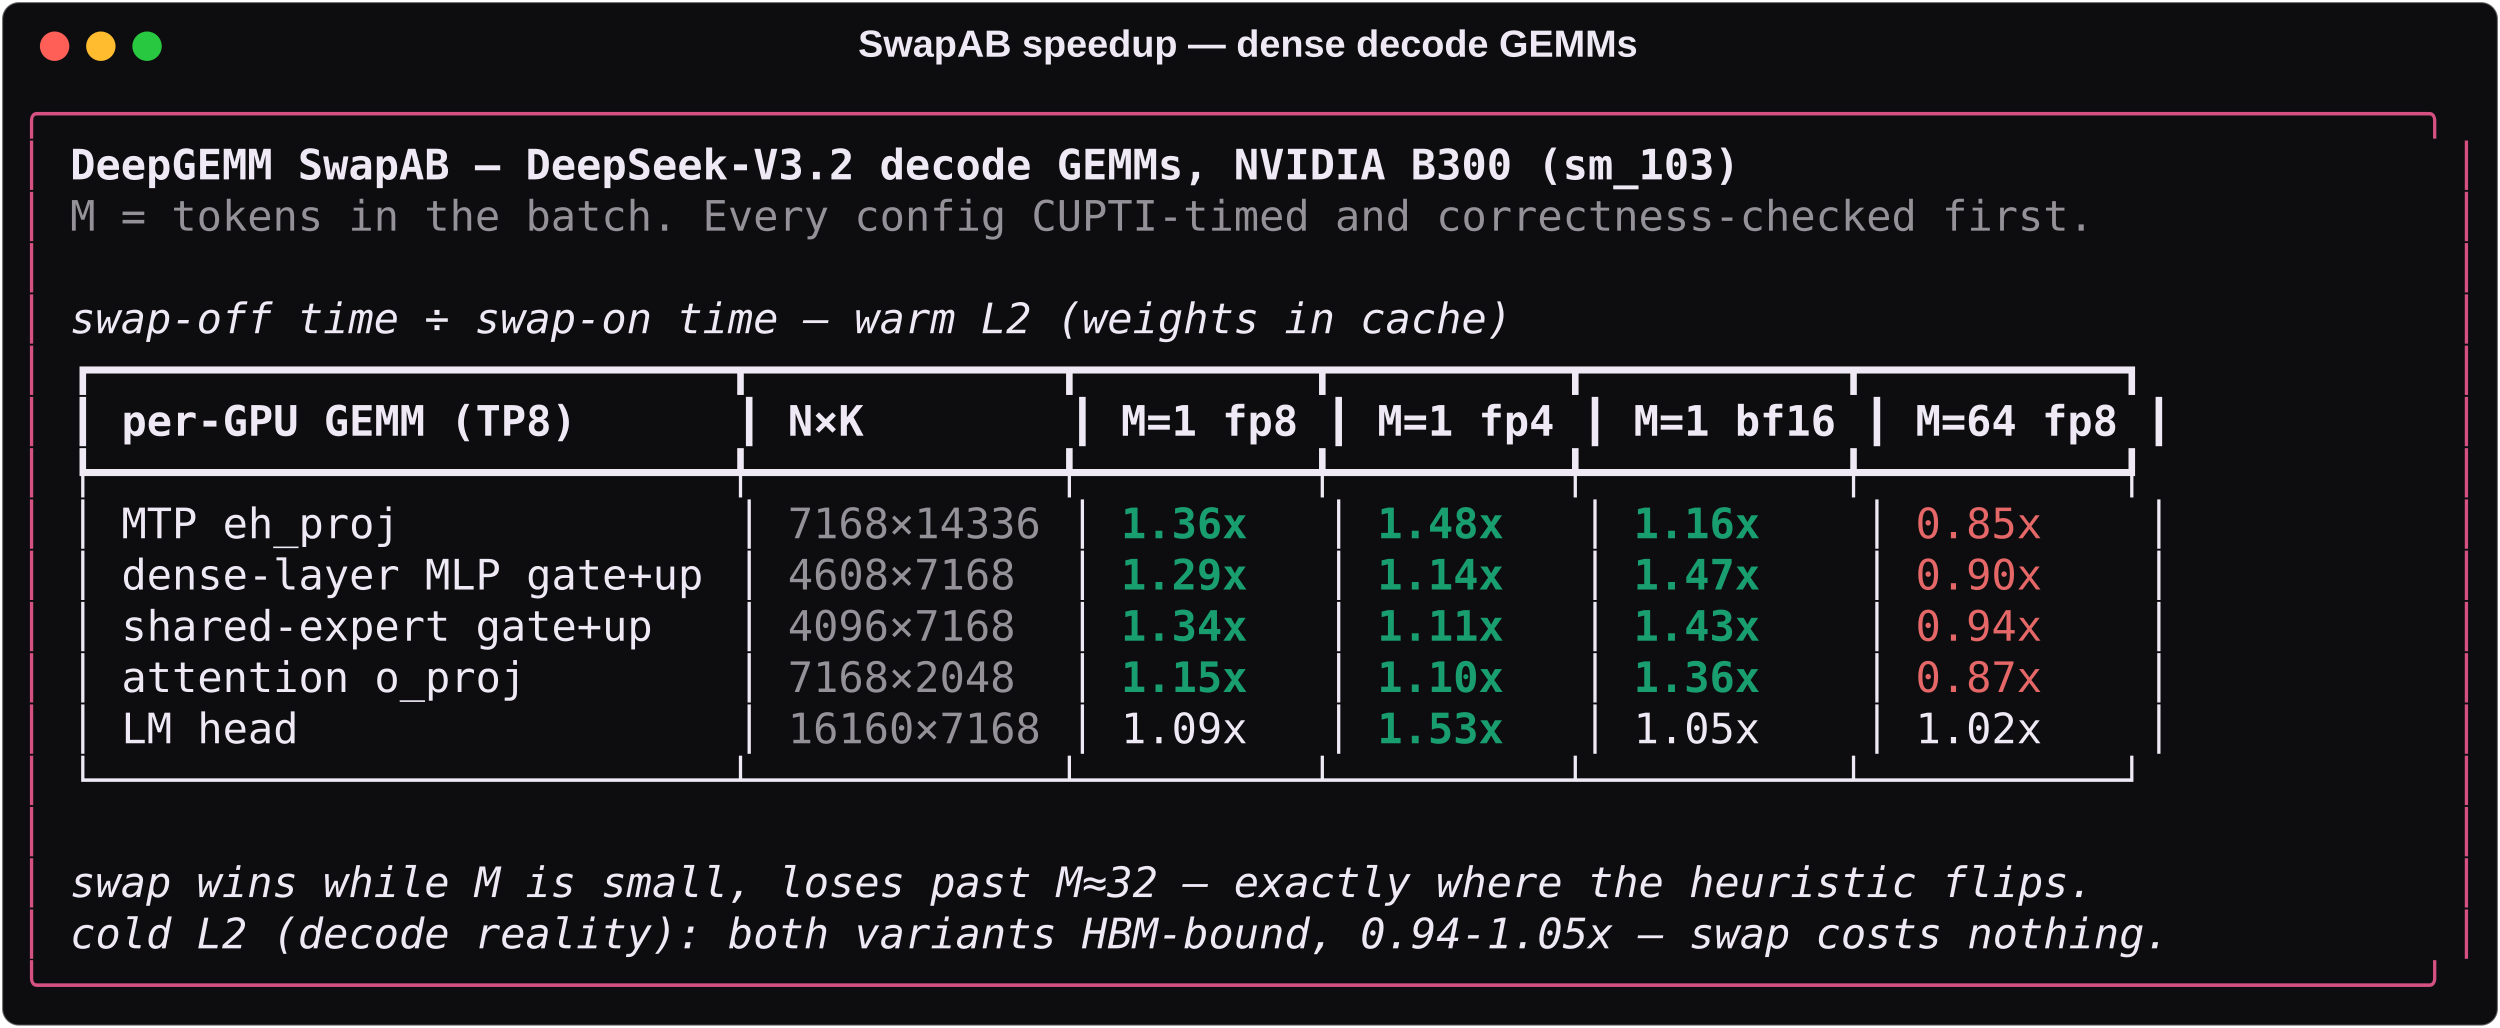
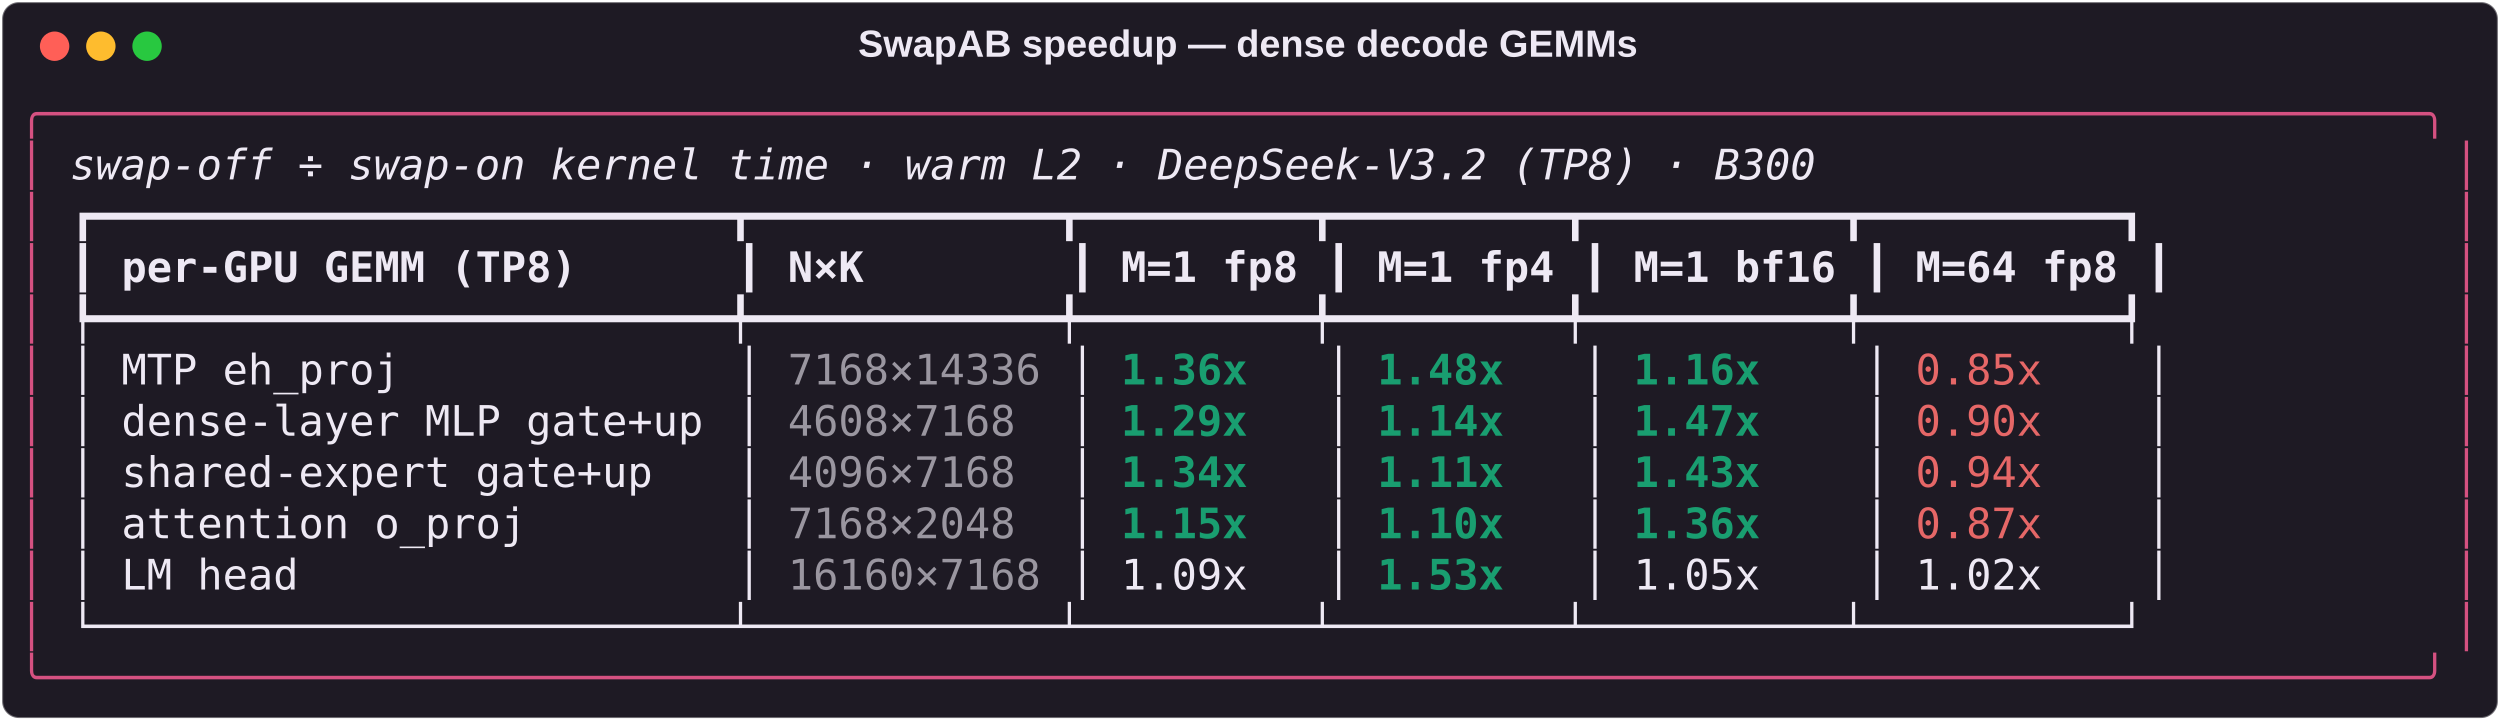
- <svg xmlns="http://www.w3.org/2000/svg" class="rich-terminal" viewBox="0 0 1190 489.2">
+ <svg xmlns="http://www.w3.org/2000/svg" class="rich-terminal" viewBox="0 0 1190 342.8">
  <style>

-     @font-face {
-         font-family: "Fira Code";
-         src: local("FiraCode-Regular"),
-                 url("https://cdnjs.cloudflare.com/ajax/libs/firacode/6.2.0/woff2/FiraCode-Regular.woff2") format("woff2"),
-                 url("https://cdnjs.cloudflare.com/ajax/libs/firacode/6.2.0/woff/FiraCode-Regular.woff") format("woff");
-         font-style: normal;
-         font-weight: 400;
-     }
-     @font-face {
-         font-family: "Fira Code";
-         src: local("FiraCode-Bold"),
-                 url("https://cdnjs.cloudflare.com/ajax/libs/firacode/6.2.0/woff2/FiraCode-Bold.woff2") format("woff2"),
-                 url("https://cdnjs.cloudflare.com/ajax/libs/firacode/6.2.0/woff/FiraCode-Bold.woff") format("woff");
-         font-style: bold;
-         font-weight: 700;
-     }
- 
-     .terminal-2461350428-matrix {
-         font-family: Fira Code, monospace;
+         
+     .terminal-271107247-matrix {
+         font-family: Google Sans Code, monospace;
        font-size: 20px;
        line-height: 24.4px;
        font-variant-east-asian: full-width;
    }

-     .terminal-2461350428-title {
+     .terminal-271107247-title {
        font-size: 18px;
        font-weight: bold;
        font-family: arial;
    }

-     .terminal-2461350428-r1 { fill: #d55181 }
- .terminal-2461350428-r2 { fill: #eee9f4 }
- .terminal-2461350428-r3 { fill: #eee9f4;font-weight: bold }
- .terminal-2461350428-r4 { fill: #949198 }
- .terminal-2461350428-r5 { fill: #eee9f4;font-style: italic; }
- .terminal-2461350428-r6 { fill: #199e70;font-weight: bold }
- .terminal-2461350428-r7 { fill: #e66767 }
+     .terminal-271107247-r1 { fill: #d55181 }
+ .terminal-271107247-r2 { fill: #eee9f4 }
+ .terminal-271107247-r3 { fill: #eee9f4;font-style: italic; }
+ .terminal-271107247-r4 { fill: #eee9f4;font-weight: bold }
+ .terminal-271107247-r5 { fill: #9a96a0 }
+ .terminal-271107247-r6 { fill: #199e70;font-weight: bold }
+ .terminal-271107247-r7 { fill: #e66767 }
    </style>
  <defs>
-     <clipPath id="terminal-2461350428-clip-terminal">
-       <rect x="0" y="0" width="1170.2" height="438.2" />
-     </clipPath>
-     <clipPath id="terminal-2461350428-line-0">
+     <clipPath id="terminal-271107247-clip-terminal">
+       <rect x="0" y="0" width="1170.2" height="291.8" />
+     </clipPath>
+     <clipPath id="terminal-271107247-line-0">
      <rect x="0" y="1.5" width="1171.2" height="24.65" />
    </clipPath>
-     <clipPath id="terminal-2461350428-line-1">
+     <clipPath id="terminal-271107247-line-1">
      <rect x="0" y="25.9" width="1171.2" height="24.65" />
    </clipPath>
-     <clipPath id="terminal-2461350428-line-2">
+     <clipPath id="terminal-271107247-line-2">
      <rect x="0" y="50.3" width="1171.2" height="24.65" />
    </clipPath>
-     <clipPath id="terminal-2461350428-line-3">
+     <clipPath id="terminal-271107247-line-3">
      <rect x="0" y="74.7" width="1171.2" height="24.65" />
    </clipPath>
-     <clipPath id="terminal-2461350428-line-4">
+     <clipPath id="terminal-271107247-line-4">
      <rect x="0" y="99.1" width="1171.2" height="24.65" />
    </clipPath>
-     <clipPath id="terminal-2461350428-line-5">
+     <clipPath id="terminal-271107247-line-5">
      <rect x="0" y="123.5" width="1171.2" height="24.65" />
    </clipPath>
-     <clipPath id="terminal-2461350428-line-6">
+     <clipPath id="terminal-271107247-line-6">
      <rect x="0" y="147.9" width="1171.2" height="24.65" />
    </clipPath>
-     <clipPath id="terminal-2461350428-line-7">
+     <clipPath id="terminal-271107247-line-7">
      <rect x="0" y="172.3" width="1171.2" height="24.65" />
    </clipPath>
-     <clipPath id="terminal-2461350428-line-8">
+     <clipPath id="terminal-271107247-line-8">
      <rect x="0" y="196.7" width="1171.2" height="24.65" />
    </clipPath>
-     <clipPath id="terminal-2461350428-line-9">
+     <clipPath id="terminal-271107247-line-9">
      <rect x="0" y="221.1" width="1171.2" height="24.65" />
    </clipPath>
-     <clipPath id="terminal-2461350428-line-10">
+     <clipPath id="terminal-271107247-line-10">
      <rect x="0" y="245.5" width="1171.2" height="24.65" />
    </clipPath>
-     <clipPath id="terminal-2461350428-line-11">
-       <rect x="0" y="269.9" width="1171.2" height="24.65" />
-     </clipPath>
-     <clipPath id="terminal-2461350428-line-12">
-       <rect x="0" y="294.3" width="1171.2" height="24.65" />
-     </clipPath>
-     <clipPath id="terminal-2461350428-line-13">
-       <rect x="0" y="318.7" width="1171.2" height="24.65" />
-     </clipPath>
-     <clipPath id="terminal-2461350428-line-14">
-       <rect x="0" y="343.1" width="1171.2" height="24.65" />
-     </clipPath>
-     <clipPath id="terminal-2461350428-line-15">
-       <rect x="0" y="367.5" width="1171.2" height="24.65" />
-     </clipPath>
-     <clipPath id="terminal-2461350428-line-16">
-       <rect x="0" y="391.9" width="1171.2" height="24.65" />
-     </clipPath>
  </defs>
-   <rect fill="#0d0d10" stroke="rgba(255,255,255,0.35)" stroke-width="1" x="1" y="1" width="1188" height="487.2" rx="8" />
-   <text class="terminal-2461350428-title" fill="#eee9f4" text-anchor="middle" x="594" y="27">SwapAB speedup — dense decode GEMMs</text>
+   <rect fill="#1e1a24" stroke="rgba(255,255,255,0.35)" stroke-width="1" x="1" y="1" width="1188" height="340.8" rx="8" />
+   <text class="terminal-271107247-title" fill="#eee9f4" text-anchor="middle" x="594" y="27">SwapAB speedup — dense decode GEMMs</text>
  <g transform="translate(26,22)">
    <circle cx="0" cy="0" r="7" fill="#ff5f57" />
    <circle cx="22" cy="0" r="7" fill="#febc2e" />
    <circle cx="44" cy="0" r="7" fill="#28c840" />
  </g>
-   <g transform="translate(9, 41)" clip-path="url(#terminal-2461350428-clip-terminal)">
-     <g class="terminal-2461350428-matrix">
-       <text class="terminal-2461350428-r1" x="0" y="20" textLength="1171.2" clip-path="url(#terminal-2461350428-line-0)">╭──────────────────────────────────────────────────────────────────────────────────────────────╮</text>
-       <text class="terminal-2461350428-r2" x="1171.2" y="20" textLength="12.2" clip-path="url(#terminal-2461350428-line-0)">
- </text>
-       <text class="terminal-2461350428-r1" x="0" y="44.4" textLength="12.2" clip-path="url(#terminal-2461350428-line-1)">│</text>
-       <text class="terminal-2461350428-r3" x="24.4" y="44.4" textLength="805.2" clip-path="url(#terminal-2461350428-line-1)">DeepGEMM SwapAB — DeepSeek-V3.2 decode GEMMs, NVIDIA B300 (sm_103)</text>
-       <text class="terminal-2461350428-r1" x="1159" y="44.4" textLength="12.2" clip-path="url(#terminal-2461350428-line-1)">│</text>
-       <text class="terminal-2461350428-r2" x="1171.2" y="44.4" textLength="12.2" clip-path="url(#terminal-2461350428-line-1)">
- </text>
-       <text class="terminal-2461350428-r1" x="0" y="68.8" textLength="12.2" clip-path="url(#terminal-2461350428-line-2)">│</text>
-       <text class="terminal-2461350428-r4" x="24.4" y="68.8" textLength="976" clip-path="url(#terminal-2461350428-line-2)">M = tokens in the batch. Every config CUPTI-timed and correctness-checked first.</text>
-       <text class="terminal-2461350428-r1" x="1159" y="68.8" textLength="12.2" clip-path="url(#terminal-2461350428-line-2)">│</text>
-       <text class="terminal-2461350428-r2" x="1171.2" y="68.8" textLength="12.2" clip-path="url(#terminal-2461350428-line-2)">
- </text>
-       <text class="terminal-2461350428-r1" x="0" y="93.2" textLength="12.2" clip-path="url(#terminal-2461350428-line-3)">│</text>
-       <text class="terminal-2461350428-r1" x="1159" y="93.2" textLength="12.2" clip-path="url(#terminal-2461350428-line-3)">│</text>
-       <text class="terminal-2461350428-r2" x="1171.2" y="93.2" textLength="12.2" clip-path="url(#terminal-2461350428-line-3)">
- </text>
-       <text class="terminal-2461350428-r1" x="0" y="117.6" textLength="12.2" clip-path="url(#terminal-2461350428-line-4)">│</text>
-       <text class="terminal-2461350428-r5" x="24.4" y="117.6" textLength="1000.4" clip-path="url(#terminal-2461350428-line-4)">            swap-off time ÷ swap-on time — warm L2 (weights in cache)             </text>
-       <text class="terminal-2461350428-r1" x="1159" y="117.6" textLength="12.2" clip-path="url(#terminal-2461350428-line-4)">│</text>
-       <text class="terminal-2461350428-r2" x="1171.2" y="117.6" textLength="12.2" clip-path="url(#terminal-2461350428-line-4)">
- </text>
-       <text class="terminal-2461350428-r1" x="0" y="142" textLength="12.2" clip-path="url(#terminal-2461350428-line-5)">│</text>
-       <text class="terminal-2461350428-r2" x="24.4" y="142" textLength="1000.4" clip-path="url(#terminal-2461350428-line-5)">┏━━━━━━━━━━━━━━━━━━━━━━━━━┳━━━━━━━━━━━━┳━━━━━━━━━┳━━━━━━━━━┳━━━━━━━━━━┳━━━━━━━━━━┓</text>
-       <text class="terminal-2461350428-r1" x="1159" y="142" textLength="12.2" clip-path="url(#terminal-2461350428-line-5)">│</text>
-       <text class="terminal-2461350428-r2" x="1171.2" y="142" textLength="12.2" clip-path="url(#terminal-2461350428-line-5)">
- </text>
-       <text class="terminal-2461350428-r1" x="0" y="166.4" textLength="12.2" clip-path="url(#terminal-2461350428-line-6)">│</text>
-       <text class="terminal-2461350428-r2" x="24.4" y="166.4" textLength="12.2" clip-path="url(#terminal-2461350428-line-6)">┃</text>
-       <text class="terminal-2461350428-r3" x="48.8" y="166.4" textLength="280.6" clip-path="url(#terminal-2461350428-line-6)">per-GPU GEMM (TP8)     </text>
-       <text class="terminal-2461350428-r2" x="341.6" y="166.4" textLength="12.2" clip-path="url(#terminal-2461350428-line-6)">┃</text>
-       <text class="terminal-2461350428-r3" x="366" y="166.4" textLength="122" clip-path="url(#terminal-2461350428-line-6)">       N×K</text>
-       <text class="terminal-2461350428-r2" x="500.2" y="166.4" textLength="12.2" clip-path="url(#terminal-2461350428-line-6)">┃</text>
-       <text class="terminal-2461350428-r3" x="524.6" y="166.4" textLength="85.4" clip-path="url(#terminal-2461350428-line-6)">M=1 fp8</text>
-       <text class="terminal-2461350428-r2" x="622.2" y="166.4" textLength="12.2" clip-path="url(#terminal-2461350428-line-6)">┃</text>
-       <text class="terminal-2461350428-r3" x="646.6" y="166.4" textLength="85.4" clip-path="url(#terminal-2461350428-line-6)">M=1 fp4</text>
-       <text class="terminal-2461350428-r2" x="744.2" y="166.4" textLength="12.2" clip-path="url(#terminal-2461350428-line-6)">┃</text>
-       <text class="terminal-2461350428-r3" x="768.6" y="166.4" textLength="97.6" clip-path="url(#terminal-2461350428-line-6)">M=1 bf16</text>
-       <text class="terminal-2461350428-r2" x="878.4" y="166.4" textLength="12.2" clip-path="url(#terminal-2461350428-line-6)">┃</text>
-       <text class="terminal-2461350428-r3" x="902.8" y="166.4" textLength="97.6" clip-path="url(#terminal-2461350428-line-6)">M=64 fp8</text>
-       <text class="terminal-2461350428-r2" x="1012.6" y="166.4" textLength="12.2" clip-path="url(#terminal-2461350428-line-6)">┃</text>
-       <text class="terminal-2461350428-r1" x="1159" y="166.4" textLength="12.2" clip-path="url(#terminal-2461350428-line-6)">│</text>
-       <text class="terminal-2461350428-r2" x="1171.2" y="166.4" textLength="12.2" clip-path="url(#terminal-2461350428-line-6)">
- </text>
-       <text class="terminal-2461350428-r1" x="0" y="190.8" textLength="12.2" clip-path="url(#terminal-2461350428-line-7)">│</text>
-       <text class="terminal-2461350428-r2" x="24.4" y="190.8" textLength="1000.4" clip-path="url(#terminal-2461350428-line-7)">┡━━━━━━━━━━━━━━━━━━━━━━━━━╇━━━━━━━━━━━━╇━━━━━━━━━╇━━━━━━━━━╇━━━━━━━━━━╇━━━━━━━━━━┩</text>
-       <text class="terminal-2461350428-r1" x="1159" y="190.8" textLength="12.2" clip-path="url(#terminal-2461350428-line-7)">│</text>
-       <text class="terminal-2461350428-r2" x="1171.2" y="190.8" textLength="12.2" clip-path="url(#terminal-2461350428-line-7)">
- </text>
-       <text class="terminal-2461350428-r1" x="0" y="215.2" textLength="12.2" clip-path="url(#terminal-2461350428-line-8)">│</text>
-       <text class="terminal-2461350428-r2" x="24.4" y="215.2" textLength="12.2" clip-path="url(#terminal-2461350428-line-8)">│</text>
-       <text class="terminal-2461350428-r2" x="48.8" y="215.2" textLength="280.6" clip-path="url(#terminal-2461350428-line-8)">MTP eh_proj            </text>
-       <text class="terminal-2461350428-r2" x="341.6" y="215.2" textLength="12.2" clip-path="url(#terminal-2461350428-line-8)">│</text>
-       <text class="terminal-2461350428-r4" x="366" y="215.2" textLength="122" clip-path="url(#terminal-2461350428-line-8)">7168×14336</text>
-       <text class="terminal-2461350428-r2" x="500.2" y="215.2" textLength="12.2" clip-path="url(#terminal-2461350428-line-8)">│</text>
-       <text class="terminal-2461350428-r6" x="524.6" y="215.2" textLength="85.4" clip-path="url(#terminal-2461350428-line-8)">  1.36x</text>
-       <text class="terminal-2461350428-r2" x="622.2" y="215.2" textLength="12.2" clip-path="url(#terminal-2461350428-line-8)">│</text>
-       <text class="terminal-2461350428-r6" x="646.6" y="215.2" textLength="85.4" clip-path="url(#terminal-2461350428-line-8)">  1.48x</text>
-       <text class="terminal-2461350428-r2" x="744.2" y="215.2" textLength="12.2" clip-path="url(#terminal-2461350428-line-8)">│</text>
-       <text class="terminal-2461350428-r6" x="768.6" y="215.2" textLength="97.6" clip-path="url(#terminal-2461350428-line-8)">   1.16x</text>
-       <text class="terminal-2461350428-r2" x="878.4" y="215.2" textLength="12.2" clip-path="url(#terminal-2461350428-line-8)">│</text>
-       <text class="terminal-2461350428-r7" x="902.8" y="215.2" textLength="97.6" clip-path="url(#terminal-2461350428-line-8)">   0.85x</text>
-       <text class="terminal-2461350428-r2" x="1012.6" y="215.2" textLength="12.2" clip-path="url(#terminal-2461350428-line-8)">│</text>
-       <text class="terminal-2461350428-r1" x="1159" y="215.2" textLength="12.2" clip-path="url(#terminal-2461350428-line-8)">│</text>
-       <text class="terminal-2461350428-r2" x="1171.2" y="215.2" textLength="12.2" clip-path="url(#terminal-2461350428-line-8)">
- </text>
-       <text class="terminal-2461350428-r1" x="0" y="239.6" textLength="12.2" clip-path="url(#terminal-2461350428-line-9)">│</text>
-       <text class="terminal-2461350428-r2" x="24.4" y="239.6" textLength="12.2" clip-path="url(#terminal-2461350428-line-9)">│</text>
-       <text class="terminal-2461350428-r2" x="48.8" y="239.6" textLength="280.6" clip-path="url(#terminal-2461350428-line-9)">dense-layer MLP gate+up</text>
-       <text class="terminal-2461350428-r2" x="341.6" y="239.6" textLength="12.2" clip-path="url(#terminal-2461350428-line-9)">│</text>
-       <text class="terminal-2461350428-r4" x="366" y="239.6" textLength="122" clip-path="url(#terminal-2461350428-line-9)"> 4608×7168</text>
-       <text class="terminal-2461350428-r2" x="500.2" y="239.6" textLength="12.2" clip-path="url(#terminal-2461350428-line-9)">│</text>
-       <text class="terminal-2461350428-r6" x="524.6" y="239.6" textLength="85.4" clip-path="url(#terminal-2461350428-line-9)">  1.29x</text>
-       <text class="terminal-2461350428-r2" x="622.2" y="239.6" textLength="12.2" clip-path="url(#terminal-2461350428-line-9)">│</text>
-       <text class="terminal-2461350428-r6" x="646.6" y="239.6" textLength="85.4" clip-path="url(#terminal-2461350428-line-9)">  1.14x</text>
-       <text class="terminal-2461350428-r2" x="744.2" y="239.6" textLength="12.2" clip-path="url(#terminal-2461350428-line-9)">│</text>
-       <text class="terminal-2461350428-r6" x="768.6" y="239.6" textLength="97.6" clip-path="url(#terminal-2461350428-line-9)">   1.47x</text>
-       <text class="terminal-2461350428-r2" x="878.4" y="239.6" textLength="12.2" clip-path="url(#terminal-2461350428-line-9)">│</text>
-       <text class="terminal-2461350428-r7" x="902.8" y="239.6" textLength="97.6" clip-path="url(#terminal-2461350428-line-9)">   0.90x</text>
-       <text class="terminal-2461350428-r2" x="1012.6" y="239.6" textLength="12.2" clip-path="url(#terminal-2461350428-line-9)">│</text>
-       <text class="terminal-2461350428-r1" x="1159" y="239.6" textLength="12.2" clip-path="url(#terminal-2461350428-line-9)">│</text>
-       <text class="terminal-2461350428-r2" x="1171.2" y="239.6" textLength="12.2" clip-path="url(#terminal-2461350428-line-9)">
- </text>
-       <text class="terminal-2461350428-r1" x="0" y="264" textLength="12.2" clip-path="url(#terminal-2461350428-line-10)">│</text>
-       <text class="terminal-2461350428-r2" x="24.4" y="264" textLength="12.2" clip-path="url(#terminal-2461350428-line-10)">│</text>
-       <text class="terminal-2461350428-r2" x="48.8" y="264" textLength="280.6" clip-path="url(#terminal-2461350428-line-10)">shared-expert gate+up  </text>
-       <text class="terminal-2461350428-r2" x="341.6" y="264" textLength="12.2" clip-path="url(#terminal-2461350428-line-10)">│</text>
-       <text class="terminal-2461350428-r4" x="366" y="264" textLength="122" clip-path="url(#terminal-2461350428-line-10)"> 4096×7168</text>
-       <text class="terminal-2461350428-r2" x="500.2" y="264" textLength="12.2" clip-path="url(#terminal-2461350428-line-10)">│</text>
-       <text class="terminal-2461350428-r6" x="524.6" y="264" textLength="85.4" clip-path="url(#terminal-2461350428-line-10)">  1.34x</text>
-       <text class="terminal-2461350428-r2" x="622.2" y="264" textLength="12.2" clip-path="url(#terminal-2461350428-line-10)">│</text>
-       <text class="terminal-2461350428-r6" x="646.6" y="264" textLength="85.4" clip-path="url(#terminal-2461350428-line-10)">  1.11x</text>
-       <text class="terminal-2461350428-r2" x="744.2" y="264" textLength="12.2" clip-path="url(#terminal-2461350428-line-10)">│</text>
-       <text class="terminal-2461350428-r6" x="768.6" y="264" textLength="97.6" clip-path="url(#terminal-2461350428-line-10)">   1.43x</text>
-       <text class="terminal-2461350428-r2" x="878.4" y="264" textLength="12.2" clip-path="url(#terminal-2461350428-line-10)">│</text>
-       <text class="terminal-2461350428-r7" x="902.8" y="264" textLength="97.6" clip-path="url(#terminal-2461350428-line-10)">   0.94x</text>
-       <text class="terminal-2461350428-r2" x="1012.6" y="264" textLength="12.2" clip-path="url(#terminal-2461350428-line-10)">│</text>
-       <text class="terminal-2461350428-r1" x="1159" y="264" textLength="12.2" clip-path="url(#terminal-2461350428-line-10)">│</text>
-       <text class="terminal-2461350428-r2" x="1171.2" y="264" textLength="12.2" clip-path="url(#terminal-2461350428-line-10)">
- </text>
-       <text class="terminal-2461350428-r1" x="0" y="288.4" textLength="12.2" clip-path="url(#terminal-2461350428-line-11)">│</text>
-       <text class="terminal-2461350428-r2" x="24.4" y="288.4" textLength="12.2" clip-path="url(#terminal-2461350428-line-11)">│</text>
-       <text class="terminal-2461350428-r2" x="48.8" y="288.4" textLength="280.6" clip-path="url(#terminal-2461350428-line-11)">attention o_proj       </text>
-       <text class="terminal-2461350428-r2" x="341.6" y="288.4" textLength="12.2" clip-path="url(#terminal-2461350428-line-11)">│</text>
-       <text class="terminal-2461350428-r4" x="366" y="288.4" textLength="122" clip-path="url(#terminal-2461350428-line-11)"> 7168×2048</text>
-       <text class="terminal-2461350428-r2" x="500.2" y="288.4" textLength="12.2" clip-path="url(#terminal-2461350428-line-11)">│</text>
-       <text class="terminal-2461350428-r6" x="524.6" y="288.4" textLength="85.4" clip-path="url(#terminal-2461350428-line-11)">  1.15x</text>
-       <text class="terminal-2461350428-r2" x="622.2" y="288.4" textLength="12.2" clip-path="url(#terminal-2461350428-line-11)">│</text>
-       <text class="terminal-2461350428-r6" x="646.6" y="288.4" textLength="85.4" clip-path="url(#terminal-2461350428-line-11)">  1.10x</text>
-       <text class="terminal-2461350428-r2" x="744.2" y="288.4" textLength="12.2" clip-path="url(#terminal-2461350428-line-11)">│</text>
-       <text class="terminal-2461350428-r6" x="768.6" y="288.4" textLength="97.6" clip-path="url(#terminal-2461350428-line-11)">   1.36x</text>
-       <text class="terminal-2461350428-r2" x="878.4" y="288.4" textLength="12.2" clip-path="url(#terminal-2461350428-line-11)">│</text>
-       <text class="terminal-2461350428-r7" x="902.8" y="288.4" textLength="97.6" clip-path="url(#terminal-2461350428-line-11)">   0.87x</text>
-       <text class="terminal-2461350428-r2" x="1012.6" y="288.4" textLength="12.2" clip-path="url(#terminal-2461350428-line-11)">│</text>
-       <text class="terminal-2461350428-r1" x="1159" y="288.4" textLength="12.2" clip-path="url(#terminal-2461350428-line-11)">│</text>
-       <text class="terminal-2461350428-r2" x="1171.2" y="288.4" textLength="12.2" clip-path="url(#terminal-2461350428-line-11)">
- </text>
-       <text class="terminal-2461350428-r1" x="0" y="312.8" textLength="12.2" clip-path="url(#terminal-2461350428-line-12)">│</text>
-       <text class="terminal-2461350428-r2" x="24.4" y="312.8" textLength="12.2" clip-path="url(#terminal-2461350428-line-12)">│</text>
-       <text class="terminal-2461350428-r2" x="48.8" y="312.8" textLength="280.6" clip-path="url(#terminal-2461350428-line-12)">LM head                </text>
-       <text class="terminal-2461350428-r2" x="341.6" y="312.8" textLength="12.2" clip-path="url(#terminal-2461350428-line-12)">│</text>
-       <text class="terminal-2461350428-r4" x="366" y="312.8" textLength="122" clip-path="url(#terminal-2461350428-line-12)">16160×7168</text>
-       <text class="terminal-2461350428-r2" x="500.2" y="312.8" textLength="12.2" clip-path="url(#terminal-2461350428-line-12)">│</text>
-       <text class="terminal-2461350428-r2" x="524.6" y="312.8" textLength="85.4" clip-path="url(#terminal-2461350428-line-12)">  1.09x</text>
-       <text class="terminal-2461350428-r2" x="622.2" y="312.8" textLength="12.2" clip-path="url(#terminal-2461350428-line-12)">│</text>
-       <text class="terminal-2461350428-r6" x="646.6" y="312.8" textLength="85.4" clip-path="url(#terminal-2461350428-line-12)">  1.53x</text>
-       <text class="terminal-2461350428-r2" x="744.2" y="312.8" textLength="12.2" clip-path="url(#terminal-2461350428-line-12)">│</text>
-       <text class="terminal-2461350428-r2" x="768.6" y="312.8" textLength="97.6" clip-path="url(#terminal-2461350428-line-12)">   1.05x</text>
-       <text class="terminal-2461350428-r2" x="878.4" y="312.8" textLength="12.2" clip-path="url(#terminal-2461350428-line-12)">│</text>
-       <text class="terminal-2461350428-r2" x="902.8" y="312.8" textLength="97.6" clip-path="url(#terminal-2461350428-line-12)">   1.02x</text>
-       <text class="terminal-2461350428-r2" x="1012.6" y="312.8" textLength="12.2" clip-path="url(#terminal-2461350428-line-12)">│</text>
-       <text class="terminal-2461350428-r1" x="1159" y="312.8" textLength="12.2" clip-path="url(#terminal-2461350428-line-12)">│</text>
-       <text class="terminal-2461350428-r2" x="1171.2" y="312.8" textLength="12.2" clip-path="url(#terminal-2461350428-line-12)">
- </text>
-       <text class="terminal-2461350428-r1" x="0" y="337.2" textLength="12.2" clip-path="url(#terminal-2461350428-line-13)">│</text>
-       <text class="terminal-2461350428-r2" x="24.4" y="337.2" textLength="1000.4" clip-path="url(#terminal-2461350428-line-13)">└─────────────────────────┴────────────┴─────────┴─────────┴──────────┴──────────┘</text>
-       <text class="terminal-2461350428-r1" x="1159" y="337.2" textLength="12.2" clip-path="url(#terminal-2461350428-line-13)">│</text>
-       <text class="terminal-2461350428-r2" x="1171.2" y="337.2" textLength="12.2" clip-path="url(#terminal-2461350428-line-13)">
- </text>
-       <text class="terminal-2461350428-r1" x="0" y="361.6" textLength="12.2" clip-path="url(#terminal-2461350428-line-14)">│</text>
-       <text class="terminal-2461350428-r1" x="1159" y="361.6" textLength="12.2" clip-path="url(#terminal-2461350428-line-14)">│</text>
-       <text class="terminal-2461350428-r2" x="1171.2" y="361.6" textLength="12.2" clip-path="url(#terminal-2461350428-line-14)">
- </text>
-       <text class="terminal-2461350428-r1" x="0" y="386" textLength="12.2" clip-path="url(#terminal-2461350428-line-15)">│</text>
-       <text class="terminal-2461350428-r5" x="24.4" y="386" textLength="976" clip-path="url(#terminal-2461350428-line-15)">swap wins while M is small, loses past M≈32 — exactly where the heuristic flips.</text>
-       <text class="terminal-2461350428-r1" x="1159" y="386" textLength="12.2" clip-path="url(#terminal-2461350428-line-15)">│</text>
-       <text class="terminal-2461350428-r2" x="1171.2" y="386" textLength="12.2" clip-path="url(#terminal-2461350428-line-15)">
- </text>
-       <text class="terminal-2461350428-r1" x="0" y="410.4" textLength="12.2" clip-path="url(#terminal-2461350428-line-16)">│</text>
-       <text class="terminal-2461350428-r5" x="24.4" y="410.4" textLength="1012.6" clip-path="url(#terminal-2461350428-line-16)">cold L2 (decode reality): both variants HBM-bound, 0.94-1.05x — swap costs nothing.</text>
-       <text class="terminal-2461350428-r1" x="1159" y="410.4" textLength="12.2" clip-path="url(#terminal-2461350428-line-16)">│</text>
-       <text class="terminal-2461350428-r2" x="1171.2" y="410.4" textLength="12.2" clip-path="url(#terminal-2461350428-line-16)">
- </text>
-       <text class="terminal-2461350428-r1" x="0" y="434.8" textLength="1171.2" clip-path="url(#terminal-2461350428-line-17)">╰──────────────────────────────────────────────────────────────────────────────────────────────╯</text>
-       <text class="terminal-2461350428-r2" x="1171.2" y="434.8" textLength="12.2" clip-path="url(#terminal-2461350428-line-17)">
+   <g transform="translate(9, 41)" clip-path="url(#terminal-271107247-clip-terminal)">
+     <g class="terminal-271107247-matrix">
+       <text class="terminal-271107247-r1" x="0" y="20" textLength="1171.2" clip-path="url(#terminal-271107247-line-0)">╭──────────────────────────────────────────────────────────────────────────────────────────────╮</text>
+       <text class="terminal-271107247-r2" x="1171.2" y="20" textLength="12.2" clip-path="url(#terminal-271107247-line-0)">
+ </text>
+       <text class="terminal-271107247-r1" x="0" y="44.4" textLength="12.2" clip-path="url(#terminal-271107247-line-1)">│</text>
+       <text class="terminal-271107247-r3" x="24.4" y="44.4" textLength="1000.4" clip-path="url(#terminal-271107247-line-1)">      swap-off ÷ swap-on kernel time · warm L2 · DeepSeek-V3.2 (TP8) · B300       </text>
+       <text class="terminal-271107247-r1" x="1159" y="44.4" textLength="12.2" clip-path="url(#terminal-271107247-line-1)">│</text>
+       <text class="terminal-271107247-r2" x="1171.2" y="44.4" textLength="12.2" clip-path="url(#terminal-271107247-line-1)">
+ </text>
+       <text class="terminal-271107247-r1" x="0" y="68.8" textLength="12.2" clip-path="url(#terminal-271107247-line-2)">│</text>
+       <text class="terminal-271107247-r2" x="24.4" y="68.8" textLength="1000.4" clip-path="url(#terminal-271107247-line-2)">┏━━━━━━━━━━━━━━━━━━━━━━━━━┳━━━━━━━━━━━━┳━━━━━━━━━┳━━━━━━━━━┳━━━━━━━━━━┳━━━━━━━━━━┓</text>
+       <text class="terminal-271107247-r1" x="1159" y="68.8" textLength="12.2" clip-path="url(#terminal-271107247-line-2)">│</text>
+       <text class="terminal-271107247-r2" x="1171.2" y="68.8" textLength="12.2" clip-path="url(#terminal-271107247-line-2)">
+ </text>
+       <text class="terminal-271107247-r1" x="0" y="93.2" textLength="12.2" clip-path="url(#terminal-271107247-line-3)">│</text>
+       <text class="terminal-271107247-r2" x="24.4" y="93.2" textLength="12.2" clip-path="url(#terminal-271107247-line-3)">┃</text>
+       <text class="terminal-271107247-r4" x="48.8" y="93.2" textLength="280.6" clip-path="url(#terminal-271107247-line-3)">per-GPU GEMM (TP8)     </text>
+       <text class="terminal-271107247-r2" x="341.6" y="93.2" textLength="12.2" clip-path="url(#terminal-271107247-line-3)">┃</text>
+       <text class="terminal-271107247-r4" x="366" y="93.2" textLength="122" clip-path="url(#terminal-271107247-line-3)">       N×K</text>
+       <text class="terminal-271107247-r2" x="500.2" y="93.2" textLength="12.2" clip-path="url(#terminal-271107247-line-3)">┃</text>
+       <text class="terminal-271107247-r4" x="524.6" y="93.2" textLength="85.4" clip-path="url(#terminal-271107247-line-3)">M=1 fp8</text>
+       <text class="terminal-271107247-r2" x="622.2" y="93.2" textLength="12.2" clip-path="url(#terminal-271107247-line-3)">┃</text>
+       <text class="terminal-271107247-r4" x="646.6" y="93.2" textLength="85.4" clip-path="url(#terminal-271107247-line-3)">M=1 fp4</text>
+       <text class="terminal-271107247-r2" x="744.2" y="93.2" textLength="12.2" clip-path="url(#terminal-271107247-line-3)">┃</text>
+       <text class="terminal-271107247-r4" x="768.6" y="93.2" textLength="97.6" clip-path="url(#terminal-271107247-line-3)">M=1 bf16</text>
+       <text class="terminal-271107247-r2" x="878.4" y="93.2" textLength="12.2" clip-path="url(#terminal-271107247-line-3)">┃</text>
+       <text class="terminal-271107247-r4" x="902.8" y="93.2" textLength="97.6" clip-path="url(#terminal-271107247-line-3)">M=64 fp8</text>
+       <text class="terminal-271107247-r2" x="1012.6" y="93.2" textLength="12.2" clip-path="url(#terminal-271107247-line-3)">┃</text>
+       <text class="terminal-271107247-r1" x="1159" y="93.2" textLength="12.2" clip-path="url(#terminal-271107247-line-3)">│</text>
+       <text class="terminal-271107247-r2" x="1171.2" y="93.2" textLength="12.2" clip-path="url(#terminal-271107247-line-3)">
+ </text>
+       <text class="terminal-271107247-r1" x="0" y="117.6" textLength="12.2" clip-path="url(#terminal-271107247-line-4)">│</text>
+       <text class="terminal-271107247-r2" x="24.4" y="117.6" textLength="1000.4" clip-path="url(#terminal-271107247-line-4)">┡━━━━━━━━━━━━━━━━━━━━━━━━━╇━━━━━━━━━━━━╇━━━━━━━━━╇━━━━━━━━━╇━━━━━━━━━━╇━━━━━━━━━━┩</text>
+       <text class="terminal-271107247-r1" x="1159" y="117.6" textLength="12.2" clip-path="url(#terminal-271107247-line-4)">│</text>
+       <text class="terminal-271107247-r2" x="1171.2" y="117.6" textLength="12.2" clip-path="url(#terminal-271107247-line-4)">
+ </text>
+       <text class="terminal-271107247-r1" x="0" y="142" textLength="12.2" clip-path="url(#terminal-271107247-line-5)">│</text>
+       <text class="terminal-271107247-r2" x="24.4" y="142" textLength="12.2" clip-path="url(#terminal-271107247-line-5)">│</text>
+       <text class="terminal-271107247-r2" x="48.8" y="142" textLength="280.6" clip-path="url(#terminal-271107247-line-5)">MTP eh_proj            </text>
+       <text class="terminal-271107247-r2" x="341.6" y="142" textLength="12.2" clip-path="url(#terminal-271107247-line-5)">│</text>
+       <text class="terminal-271107247-r5" x="366" y="142" textLength="122" clip-path="url(#terminal-271107247-line-5)">7168×14336</text>
+       <text class="terminal-271107247-r2" x="500.2" y="142" textLength="12.2" clip-path="url(#terminal-271107247-line-5)">│</text>
+       <text class="terminal-271107247-r6" x="524.6" y="142" textLength="85.4" clip-path="url(#terminal-271107247-line-5)">  1.36x</text>
+       <text class="terminal-271107247-r2" x="622.2" y="142" textLength="12.2" clip-path="url(#terminal-271107247-line-5)">│</text>
+       <text class="terminal-271107247-r6" x="646.6" y="142" textLength="85.4" clip-path="url(#terminal-271107247-line-5)">  1.48x</text>
+       <text class="terminal-271107247-r2" x="744.2" y="142" textLength="12.2" clip-path="url(#terminal-271107247-line-5)">│</text>
+       <text class="terminal-271107247-r6" x="768.6" y="142" textLength="97.6" clip-path="url(#terminal-271107247-line-5)">   1.16x</text>
+       <text class="terminal-271107247-r2" x="878.4" y="142" textLength="12.2" clip-path="url(#terminal-271107247-line-5)">│</text>
+       <text class="terminal-271107247-r7" x="902.8" y="142" textLength="97.6" clip-path="url(#terminal-271107247-line-5)">   0.85x</text>
+       <text class="terminal-271107247-r2" x="1012.6" y="142" textLength="12.2" clip-path="url(#terminal-271107247-line-5)">│</text>
+       <text class="terminal-271107247-r1" x="1159" y="142" textLength="12.2" clip-path="url(#terminal-271107247-line-5)">│</text>
+       <text class="terminal-271107247-r2" x="1171.2" y="142" textLength="12.2" clip-path="url(#terminal-271107247-line-5)">
+ </text>
+       <text class="terminal-271107247-r1" x="0" y="166.4" textLength="12.2" clip-path="url(#terminal-271107247-line-6)">│</text>
+       <text class="terminal-271107247-r2" x="24.4" y="166.4" textLength="12.2" clip-path="url(#terminal-271107247-line-6)">│</text>
+       <text class="terminal-271107247-r2" x="48.8" y="166.4" textLength="280.6" clip-path="url(#terminal-271107247-line-6)">dense-layer MLP gate+up</text>
+       <text class="terminal-271107247-r2" x="341.6" y="166.4" textLength="12.2" clip-path="url(#terminal-271107247-line-6)">│</text>
+       <text class="terminal-271107247-r5" x="366" y="166.4" textLength="122" clip-path="url(#terminal-271107247-line-6)"> 4608×7168</text>
+       <text class="terminal-271107247-r2" x="500.2" y="166.4" textLength="12.2" clip-path="url(#terminal-271107247-line-6)">│</text>
+       <text class="terminal-271107247-r6" x="524.6" y="166.4" textLength="85.4" clip-path="url(#terminal-271107247-line-6)">  1.29x</text>
+       <text class="terminal-271107247-r2" x="622.2" y="166.4" textLength="12.2" clip-path="url(#terminal-271107247-line-6)">│</text>
+       <text class="terminal-271107247-r6" x="646.6" y="166.4" textLength="85.4" clip-path="url(#terminal-271107247-line-6)">  1.14x</text>
+       <text class="terminal-271107247-r2" x="744.2" y="166.4" textLength="12.2" clip-path="url(#terminal-271107247-line-6)">│</text>
+       <text class="terminal-271107247-r6" x="768.6" y="166.4" textLength="97.6" clip-path="url(#terminal-271107247-line-6)">   1.47x</text>
+       <text class="terminal-271107247-r2" x="878.4" y="166.4" textLength="12.2" clip-path="url(#terminal-271107247-line-6)">│</text>
+       <text class="terminal-271107247-r7" x="902.8" y="166.4" textLength="97.6" clip-path="url(#terminal-271107247-line-6)">   0.90x</text>
+       <text class="terminal-271107247-r2" x="1012.6" y="166.4" textLength="12.2" clip-path="url(#terminal-271107247-line-6)">│</text>
+       <text class="terminal-271107247-r1" x="1159" y="166.4" textLength="12.2" clip-path="url(#terminal-271107247-line-6)">│</text>
+       <text class="terminal-271107247-r2" x="1171.2" y="166.4" textLength="12.2" clip-path="url(#terminal-271107247-line-6)">
+ </text>
+       <text class="terminal-271107247-r1" x="0" y="190.8" textLength="12.2" clip-path="url(#terminal-271107247-line-7)">│</text>
+       <text class="terminal-271107247-r2" x="24.4" y="190.8" textLength="12.2" clip-path="url(#terminal-271107247-line-7)">│</text>
+       <text class="terminal-271107247-r2" x="48.8" y="190.8" textLength="280.6" clip-path="url(#terminal-271107247-line-7)">shared-expert gate+up  </text>
+       <text class="terminal-271107247-r2" x="341.6" y="190.8" textLength="12.2" clip-path="url(#terminal-271107247-line-7)">│</text>
+       <text class="terminal-271107247-r5" x="366" y="190.8" textLength="122" clip-path="url(#terminal-271107247-line-7)"> 4096×7168</text>
+       <text class="terminal-271107247-r2" x="500.2" y="190.8" textLength="12.2" clip-path="url(#terminal-271107247-line-7)">│</text>
+       <text class="terminal-271107247-r6" x="524.6" y="190.8" textLength="85.4" clip-path="url(#terminal-271107247-line-7)">  1.34x</text>
+       <text class="terminal-271107247-r2" x="622.2" y="190.8" textLength="12.2" clip-path="url(#terminal-271107247-line-7)">│</text>
+       <text class="terminal-271107247-r6" x="646.6" y="190.8" textLength="85.4" clip-path="url(#terminal-271107247-line-7)">  1.11x</text>
+       <text class="terminal-271107247-r2" x="744.2" y="190.8" textLength="12.2" clip-path="url(#terminal-271107247-line-7)">│</text>
+       <text class="terminal-271107247-r6" x="768.6" y="190.8" textLength="97.6" clip-path="url(#terminal-271107247-line-7)">   1.43x</text>
+       <text class="terminal-271107247-r2" x="878.4" y="190.8" textLength="12.2" clip-path="url(#terminal-271107247-line-7)">│</text>
+       <text class="terminal-271107247-r7" x="902.8" y="190.8" textLength="97.6" clip-path="url(#terminal-271107247-line-7)">   0.94x</text>
+       <text class="terminal-271107247-r2" x="1012.6" y="190.8" textLength="12.2" clip-path="url(#terminal-271107247-line-7)">│</text>
+       <text class="terminal-271107247-r1" x="1159" y="190.8" textLength="12.2" clip-path="url(#terminal-271107247-line-7)">│</text>
+       <text class="terminal-271107247-r2" x="1171.2" y="190.8" textLength="12.2" clip-path="url(#terminal-271107247-line-7)">
+ </text>
+       <text class="terminal-271107247-r1" x="0" y="215.2" textLength="12.2" clip-path="url(#terminal-271107247-line-8)">│</text>
+       <text class="terminal-271107247-r2" x="24.4" y="215.2" textLength="12.2" clip-path="url(#terminal-271107247-line-8)">│</text>
+       <text class="terminal-271107247-r2" x="48.8" y="215.2" textLength="280.6" clip-path="url(#terminal-271107247-line-8)">attention o_proj       </text>
+       <text class="terminal-271107247-r2" x="341.6" y="215.2" textLength="12.2" clip-path="url(#terminal-271107247-line-8)">│</text>
+       <text class="terminal-271107247-r5" x="366" y="215.2" textLength="122" clip-path="url(#terminal-271107247-line-8)"> 7168×2048</text>
+       <text class="terminal-271107247-r2" x="500.2" y="215.2" textLength="12.2" clip-path="url(#terminal-271107247-line-8)">│</text>
+       <text class="terminal-271107247-r6" x="524.6" y="215.2" textLength="85.4" clip-path="url(#terminal-271107247-line-8)">  1.15x</text>
+       <text class="terminal-271107247-r2" x="622.2" y="215.2" textLength="12.2" clip-path="url(#terminal-271107247-line-8)">│</text>
+       <text class="terminal-271107247-r6" x="646.6" y="215.2" textLength="85.4" clip-path="url(#terminal-271107247-line-8)">  1.10x</text>
+       <text class="terminal-271107247-r2" x="744.2" y="215.2" textLength="12.2" clip-path="url(#terminal-271107247-line-8)">│</text>
+       <text class="terminal-271107247-r6" x="768.6" y="215.2" textLength="97.6" clip-path="url(#terminal-271107247-line-8)">   1.36x</text>
+       <text class="terminal-271107247-r2" x="878.4" y="215.2" textLength="12.2" clip-path="url(#terminal-271107247-line-8)">│</text>
+       <text class="terminal-271107247-r7" x="902.8" y="215.2" textLength="97.6" clip-path="url(#terminal-271107247-line-8)">   0.87x</text>
+       <text class="terminal-271107247-r2" x="1012.6" y="215.2" textLength="12.2" clip-path="url(#terminal-271107247-line-8)">│</text>
+       <text class="terminal-271107247-r1" x="1159" y="215.2" textLength="12.2" clip-path="url(#terminal-271107247-line-8)">│</text>
+       <text class="terminal-271107247-r2" x="1171.2" y="215.2" textLength="12.2" clip-path="url(#terminal-271107247-line-8)">
+ </text>
+       <text class="terminal-271107247-r1" x="0" y="239.6" textLength="12.2" clip-path="url(#terminal-271107247-line-9)">│</text>
+       <text class="terminal-271107247-r2" x="24.4" y="239.6" textLength="12.2" clip-path="url(#terminal-271107247-line-9)">│</text>
+       <text class="terminal-271107247-r2" x="48.8" y="239.6" textLength="280.6" clip-path="url(#terminal-271107247-line-9)">LM head                </text>
+       <text class="terminal-271107247-r2" x="341.6" y="239.6" textLength="12.2" clip-path="url(#terminal-271107247-line-9)">│</text>
+       <text class="terminal-271107247-r5" x="366" y="239.6" textLength="122" clip-path="url(#terminal-271107247-line-9)">16160×7168</text>
+       <text class="terminal-271107247-r2" x="500.2" y="239.6" textLength="12.2" clip-path="url(#terminal-271107247-line-9)">│</text>
+       <text class="terminal-271107247-r2" x="524.6" y="239.6" textLength="85.4" clip-path="url(#terminal-271107247-line-9)">  1.09x</text>
+       <text class="terminal-271107247-r2" x="622.2" y="239.6" textLength="12.2" clip-path="url(#terminal-271107247-line-9)">│</text>
+       <text class="terminal-271107247-r6" x="646.6" y="239.6" textLength="85.4" clip-path="url(#terminal-271107247-line-9)">  1.53x</text>
+       <text class="terminal-271107247-r2" x="744.2" y="239.6" textLength="12.2" clip-path="url(#terminal-271107247-line-9)">│</text>
+       <text class="terminal-271107247-r2" x="768.6" y="239.6" textLength="97.6" clip-path="url(#terminal-271107247-line-9)">   1.05x</text>
+       <text class="terminal-271107247-r2" x="878.4" y="239.6" textLength="12.2" clip-path="url(#terminal-271107247-line-9)">│</text>
+       <text class="terminal-271107247-r2" x="902.8" y="239.6" textLength="97.6" clip-path="url(#terminal-271107247-line-9)">   1.02x</text>
+       <text class="terminal-271107247-r2" x="1012.6" y="239.6" textLength="12.2" clip-path="url(#terminal-271107247-line-9)">│</text>
+       <text class="terminal-271107247-r1" x="1159" y="239.6" textLength="12.2" clip-path="url(#terminal-271107247-line-9)">│</text>
+       <text class="terminal-271107247-r2" x="1171.2" y="239.6" textLength="12.2" clip-path="url(#terminal-271107247-line-9)">
+ </text>
+       <text class="terminal-271107247-r1" x="0" y="264" textLength="12.2" clip-path="url(#terminal-271107247-line-10)">│</text>
+       <text class="terminal-271107247-r2" x="24.4" y="264" textLength="1000.4" clip-path="url(#terminal-271107247-line-10)">└─────────────────────────┴────────────┴─────────┴─────────┴──────────┴──────────┘</text>
+       <text class="terminal-271107247-r1" x="1159" y="264" textLength="12.2" clip-path="url(#terminal-271107247-line-10)">│</text>
+       <text class="terminal-271107247-r2" x="1171.2" y="264" textLength="12.2" clip-path="url(#terminal-271107247-line-10)">
+ </text>
+       <text class="terminal-271107247-r1" x="0" y="288.4" textLength="1171.2" clip-path="url(#terminal-271107247-line-11)">╰──────────────────────────────────────────────────────────────────────────────────────────────╯</text>
+       <text class="terminal-271107247-r2" x="1171.2" y="288.4" textLength="12.2" clip-path="url(#terminal-271107247-line-11)">
</text>
    </g>
  </g>
</svg>
